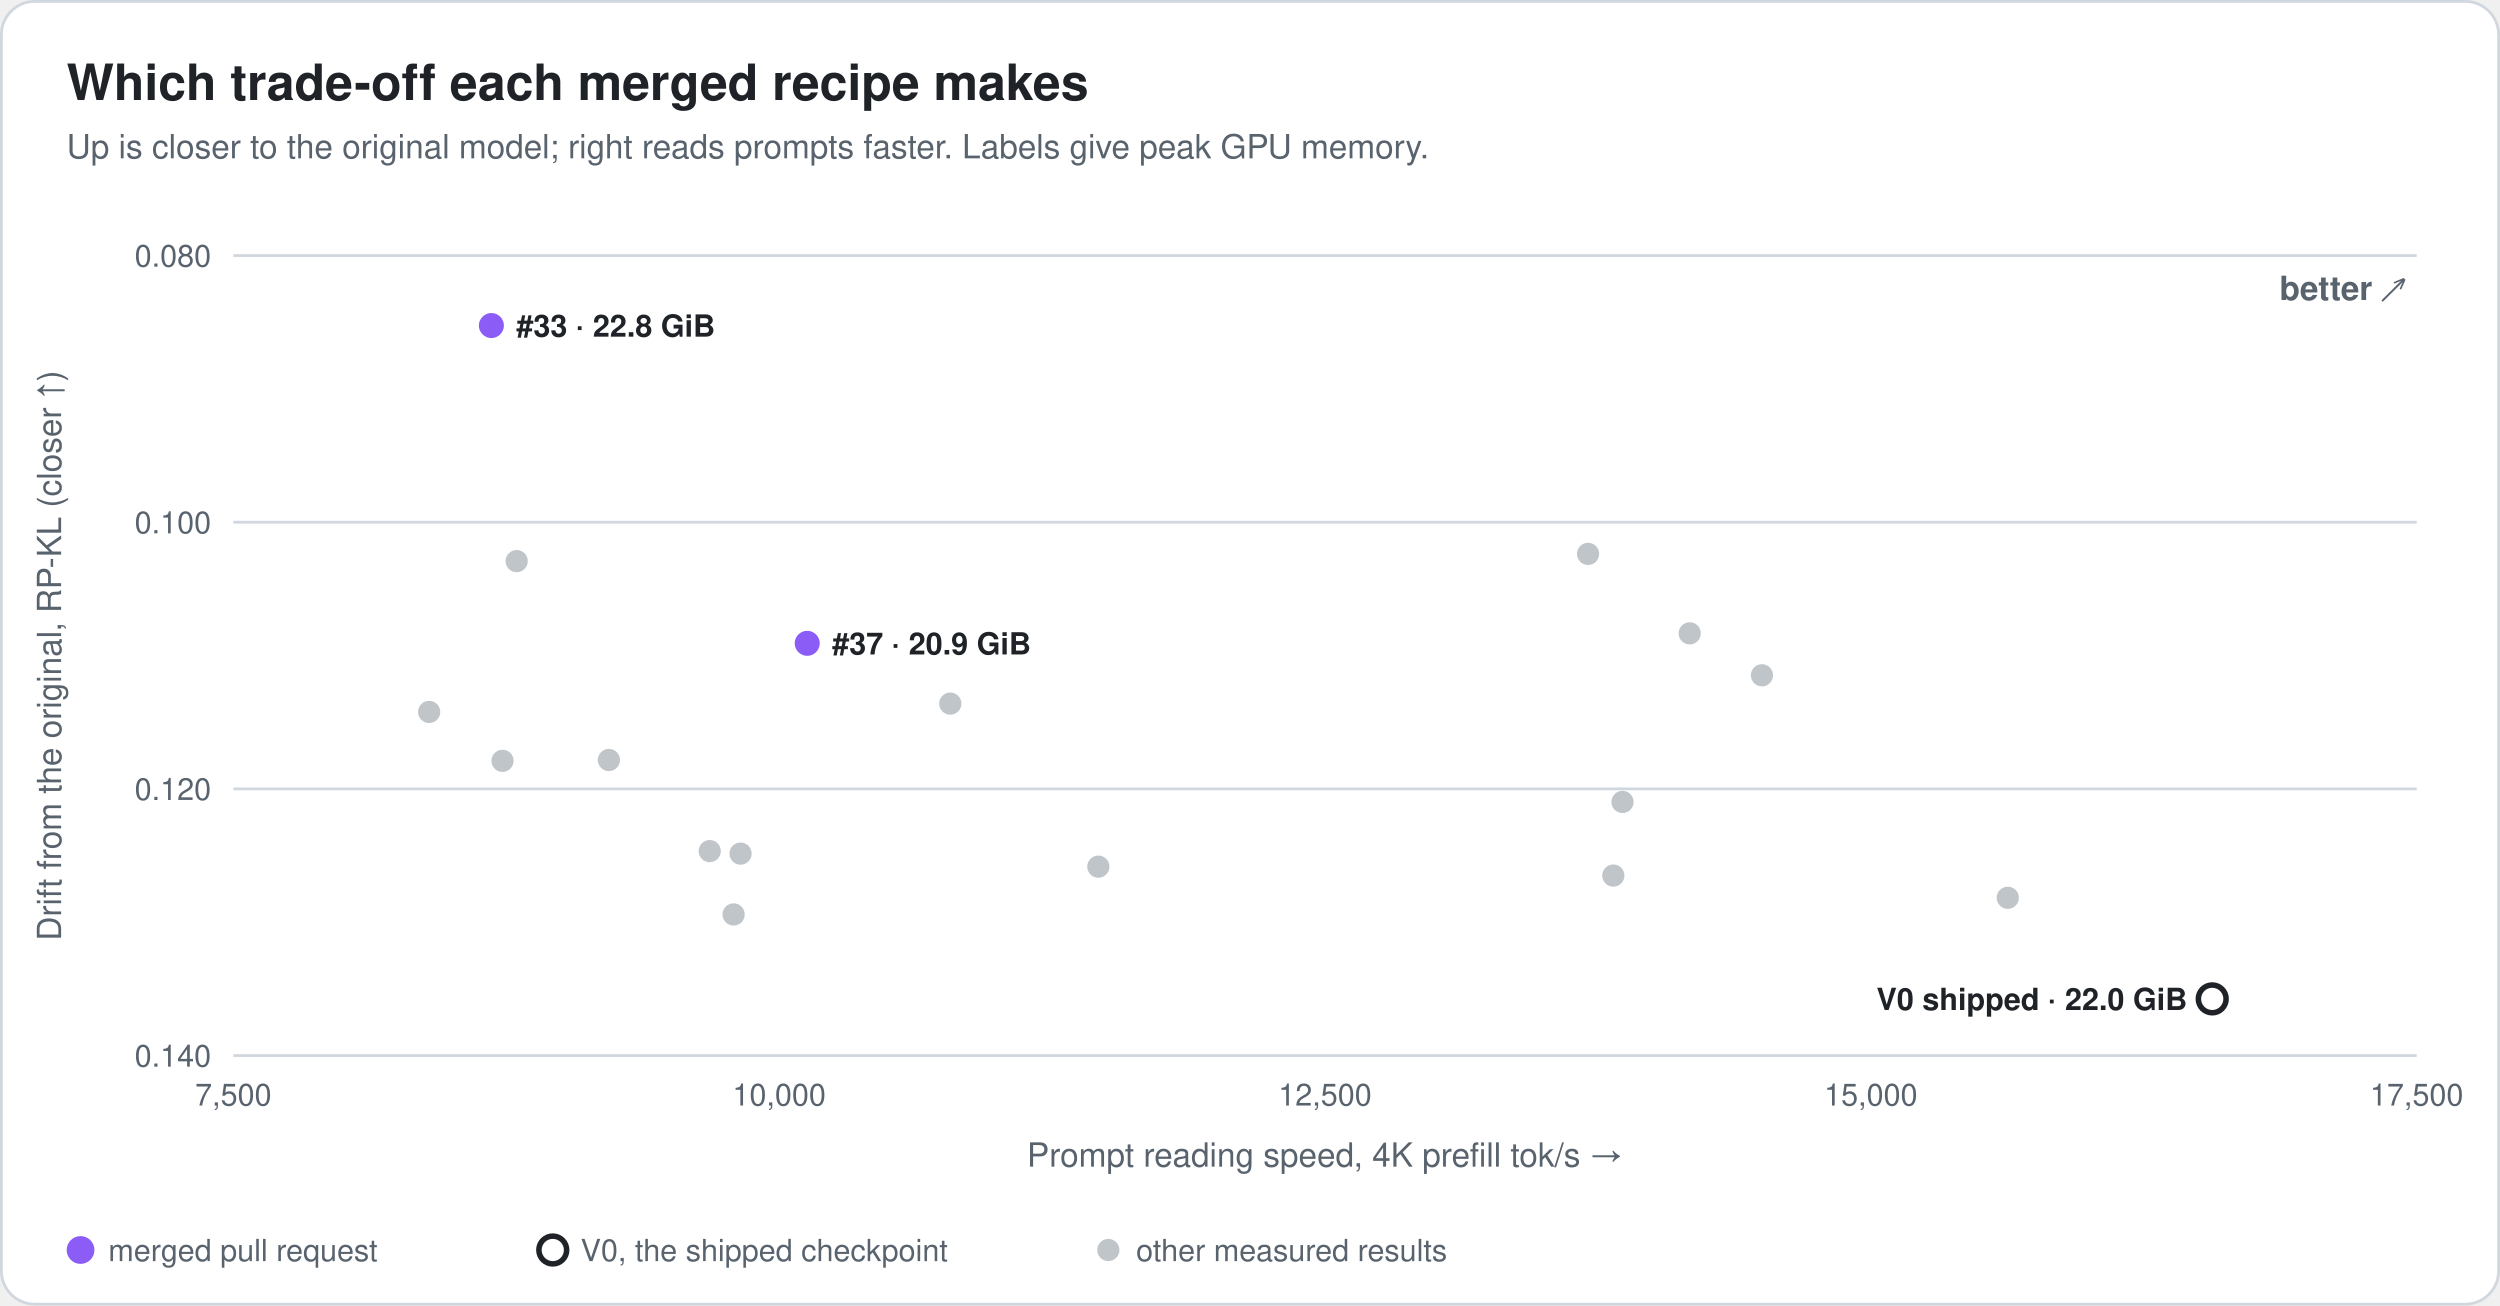
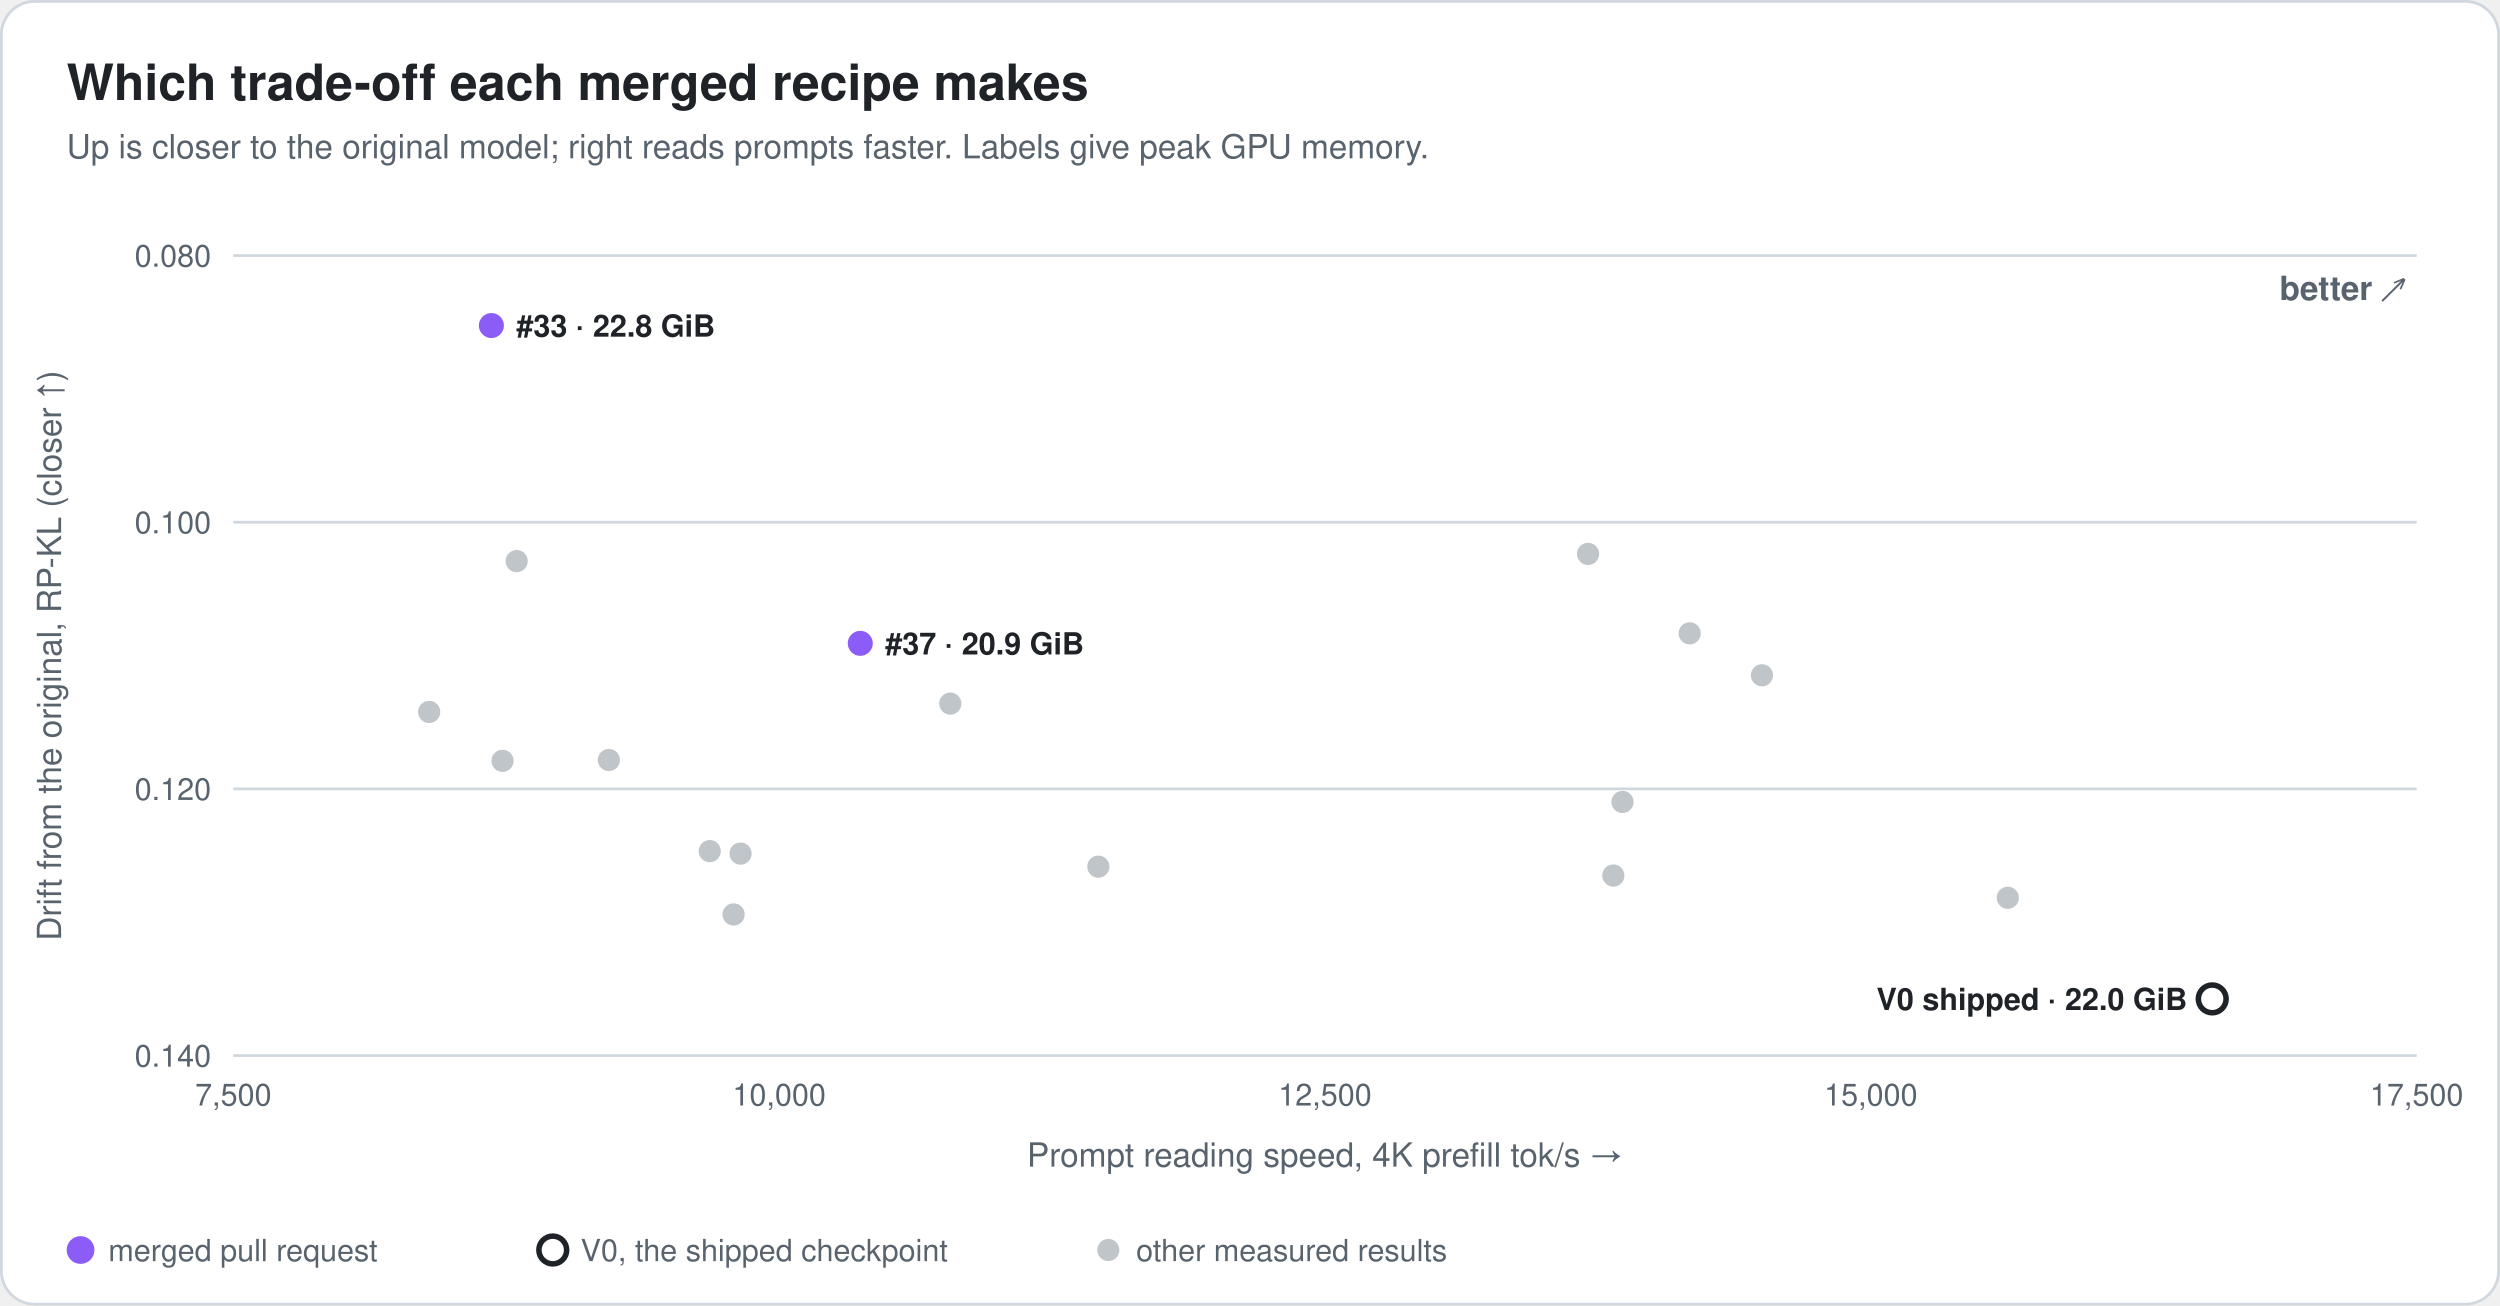
<svg xmlns="http://www.w3.org/2000/svg" width="900" height="470" viewBox="0 0 900 470" font-family="-apple-system,BlinkMacSystemFont,'Segoe UI',Helvetica,Arial,sans-serif" role="img" aria-label="Trade-offs of 2 merged recipes against the shipped checkpoint">
  <style>
.bg{fill:#ffffff;stroke:#d0d7de}.t{fill:#1f2328}.m{fill:#59636e}.rule{stroke:#d0d7de}.ring{stroke:#ffffff}
.acc{fill:#8b5cf6}.accl{stroke:#8b5cf6}.wash{fill:#8b5cf6;fill-opacity:.1}.gry{fill:#8c959f}.rej{fill:#d03b3b}.track{fill:#eaeef2}.tk{stroke:#1f2328}
@media (prefers-color-scheme: dark){
.bg{fill:#0d1117;stroke:#30363d}.t{fill:#e6edf3}.m{fill:#9198a1}.rule{stroke:#30363d}.ring{stroke:#0d1117}
.acc{fill:#9a75f8}.accl{stroke:#9a75f8}.wash{fill:#9a75f8;fill-opacity:.14}.gry{fill:#9198a1}.rej{fill:#e5534b}.track{fill:#21262d}.tk{stroke:#e6edf3}}
</style>
  <rect class="bg" x="0.5" y="0.5" width="899" height="469" rx="12" />
  <text x="24.0" y="36.0" class="t" font-size="18" font-weight="600" text-anchor="start">Which trade-off each merged recipe makes</text>
  <text x="24.0" y="57.0" class="m" font-size="12" font-weight="400" text-anchor="start">Up is closer to the original model; right reads prompts faster. Labels give peak GPU memory.</text>
  <line class="rule" x1="84" x2="870" y1="92.0" y2="92.0" stroke-width="1" />
  <text x="76.0" y="96.0" class="m" font-size="11" font-weight="400" text-anchor="end">0.080</text>
  <line class="rule" x1="84" x2="870" y1="188.0" y2="188.0" stroke-width="1" />
  <text x="76.0" y="192.0" class="m" font-size="11" font-weight="400" text-anchor="end">0.100</text>
  <line class="rule" x1="84" x2="870" y1="284.0" y2="284.0" stroke-width="1" />
  <text x="76.0" y="288.0" class="m" font-size="11" font-weight="400" text-anchor="end">0.120</text>
  <line class="rule" x1="84" x2="870" y1="380.0" y2="380.0" stroke-width="1" />
  <text x="76.0" y="384.0" class="m" font-size="11" font-weight="400" text-anchor="end">0.140</text>
  <text x="84.0" y="398.0" class="m" font-size="11" font-weight="400" text-anchor="middle">7,500</text>
  <text x="280.5" y="398.0" class="m" font-size="11" font-weight="400" text-anchor="middle">10,000</text>
  <text x="477.0" y="398.0" class="m" font-size="11" font-weight="400" text-anchor="middle">12,500</text>
  <text x="673.5" y="398.0" class="m" font-size="11" font-weight="400" text-anchor="middle">15,000</text>
  <text x="870.0" y="398.0" class="m" font-size="11" font-weight="400" text-anchor="middle">17,500</text>
  <text x="477.0" y="420.0" class="m" font-size="12" font-weight="400" text-anchor="middle">Prompt reading speed, 4K prefill tok/s →</text>
  <text x="22" y="236.0" class="m" font-size="12" text-anchor="middle" transform="rotate(-90 22 236.0)">Drift from the original, RP-KL (closer ↑)</text>
  <text x="866.0" y="108.0" class="m" font-size="12" font-weight="600" text-anchor="end">better ↗</text>
  <circle class="gry" cx="154.5" cy="256.3" r="4" opacity=".55" />
  <circle class="gry" cx="571.7" cy="199.4" r="4" opacity=".55" />
  <circle class="gry" cx="580.8" cy="315.2" r="4" opacity=".55" />
  <circle class="gry" cx="722.8" cy="323.2" r="4" opacity=".55" />
  <circle class="gry" cx="264.1" cy="329.2" r="4" opacity=".55" />
  <circle class="gry" cx="255.5" cy="306.4" r="4" opacity=".55" />
  <circle class="gry" cx="180.9" cy="273.9" r="4" opacity=".55" />
  <circle class="gry" cx="342.1" cy="253.3" r="4" opacity=".55" />
  <circle class="gry" cx="608.3" cy="228.0" r="4" opacity=".55" />
  <circle class="gry" cx="395.4" cy="312.0" r="4" opacity=".55" />
  <circle class="gry" cx="186.0" cy="202.0" r="4" opacity=".55" />
  <circle class="gry" cx="584.1" cy="288.7" r="4" opacity=".55" />
  <circle class="gry" cx="634.3" cy="243.1" r="4" opacity=".55" />
  <circle class="gry" cx="219.2" cy="273.6" r="4" opacity=".55" />
  <circle class="gry" cx="266.6" cy="307.3" r="4" opacity=".55" />
  <circle class="tk" cx="796.4" cy="359.6" r="5" fill="none" stroke-width="2" />
-   <circle class="acc ring" cx="290.6" cy="231.6" r="5.5" stroke-width="2" />
+   <circle class="acc ring" cx="309.7" cy="231.6" r="5.5" stroke-width="2" />
  <circle class="acc ring" cx="176.9" cy="117.2" r="5.5" stroke-width="2" />
  <text x="787.4" y="363.6" class="t" font-size="11" font-weight="600" text-anchor="end">V0 shipped · 22.0 GiB</text>
  <text x="185.9" y="121.2" class="t" font-size="11" font-weight="600" text-anchor="start">#33 · 22.8 GiB</text>
-   <text x="299.6" y="235.6" class="t" font-size="11" font-weight="600" text-anchor="start">#37 · 20.9 GiB</text>
+   <text x="318.7" y="235.6" class="t" font-size="11" font-weight="600" text-anchor="start">#37 · 20.9 GiB</text>
  <circle class="acc" cx="29" cy="450" r="5" />
  <text x="39.0" y="454.0" class="m" font-size="11" font-weight="400" text-anchor="start">merged pull request</text>
  <circle class="tk" cx="199" cy="450" r="5" fill="none" stroke-width="2" />
  <text x="209.0" y="454.0" class="m" font-size="11" font-weight="400" text-anchor="start">V0, the shipped checkpoint</text>
  <circle class="gry" cx="399" cy="450" r="4" opacity=".55" />
  <text x="409.0" y="454.0" class="m" font-size="11" font-weight="400" text-anchor="start">other measured results</text>
</svg>
